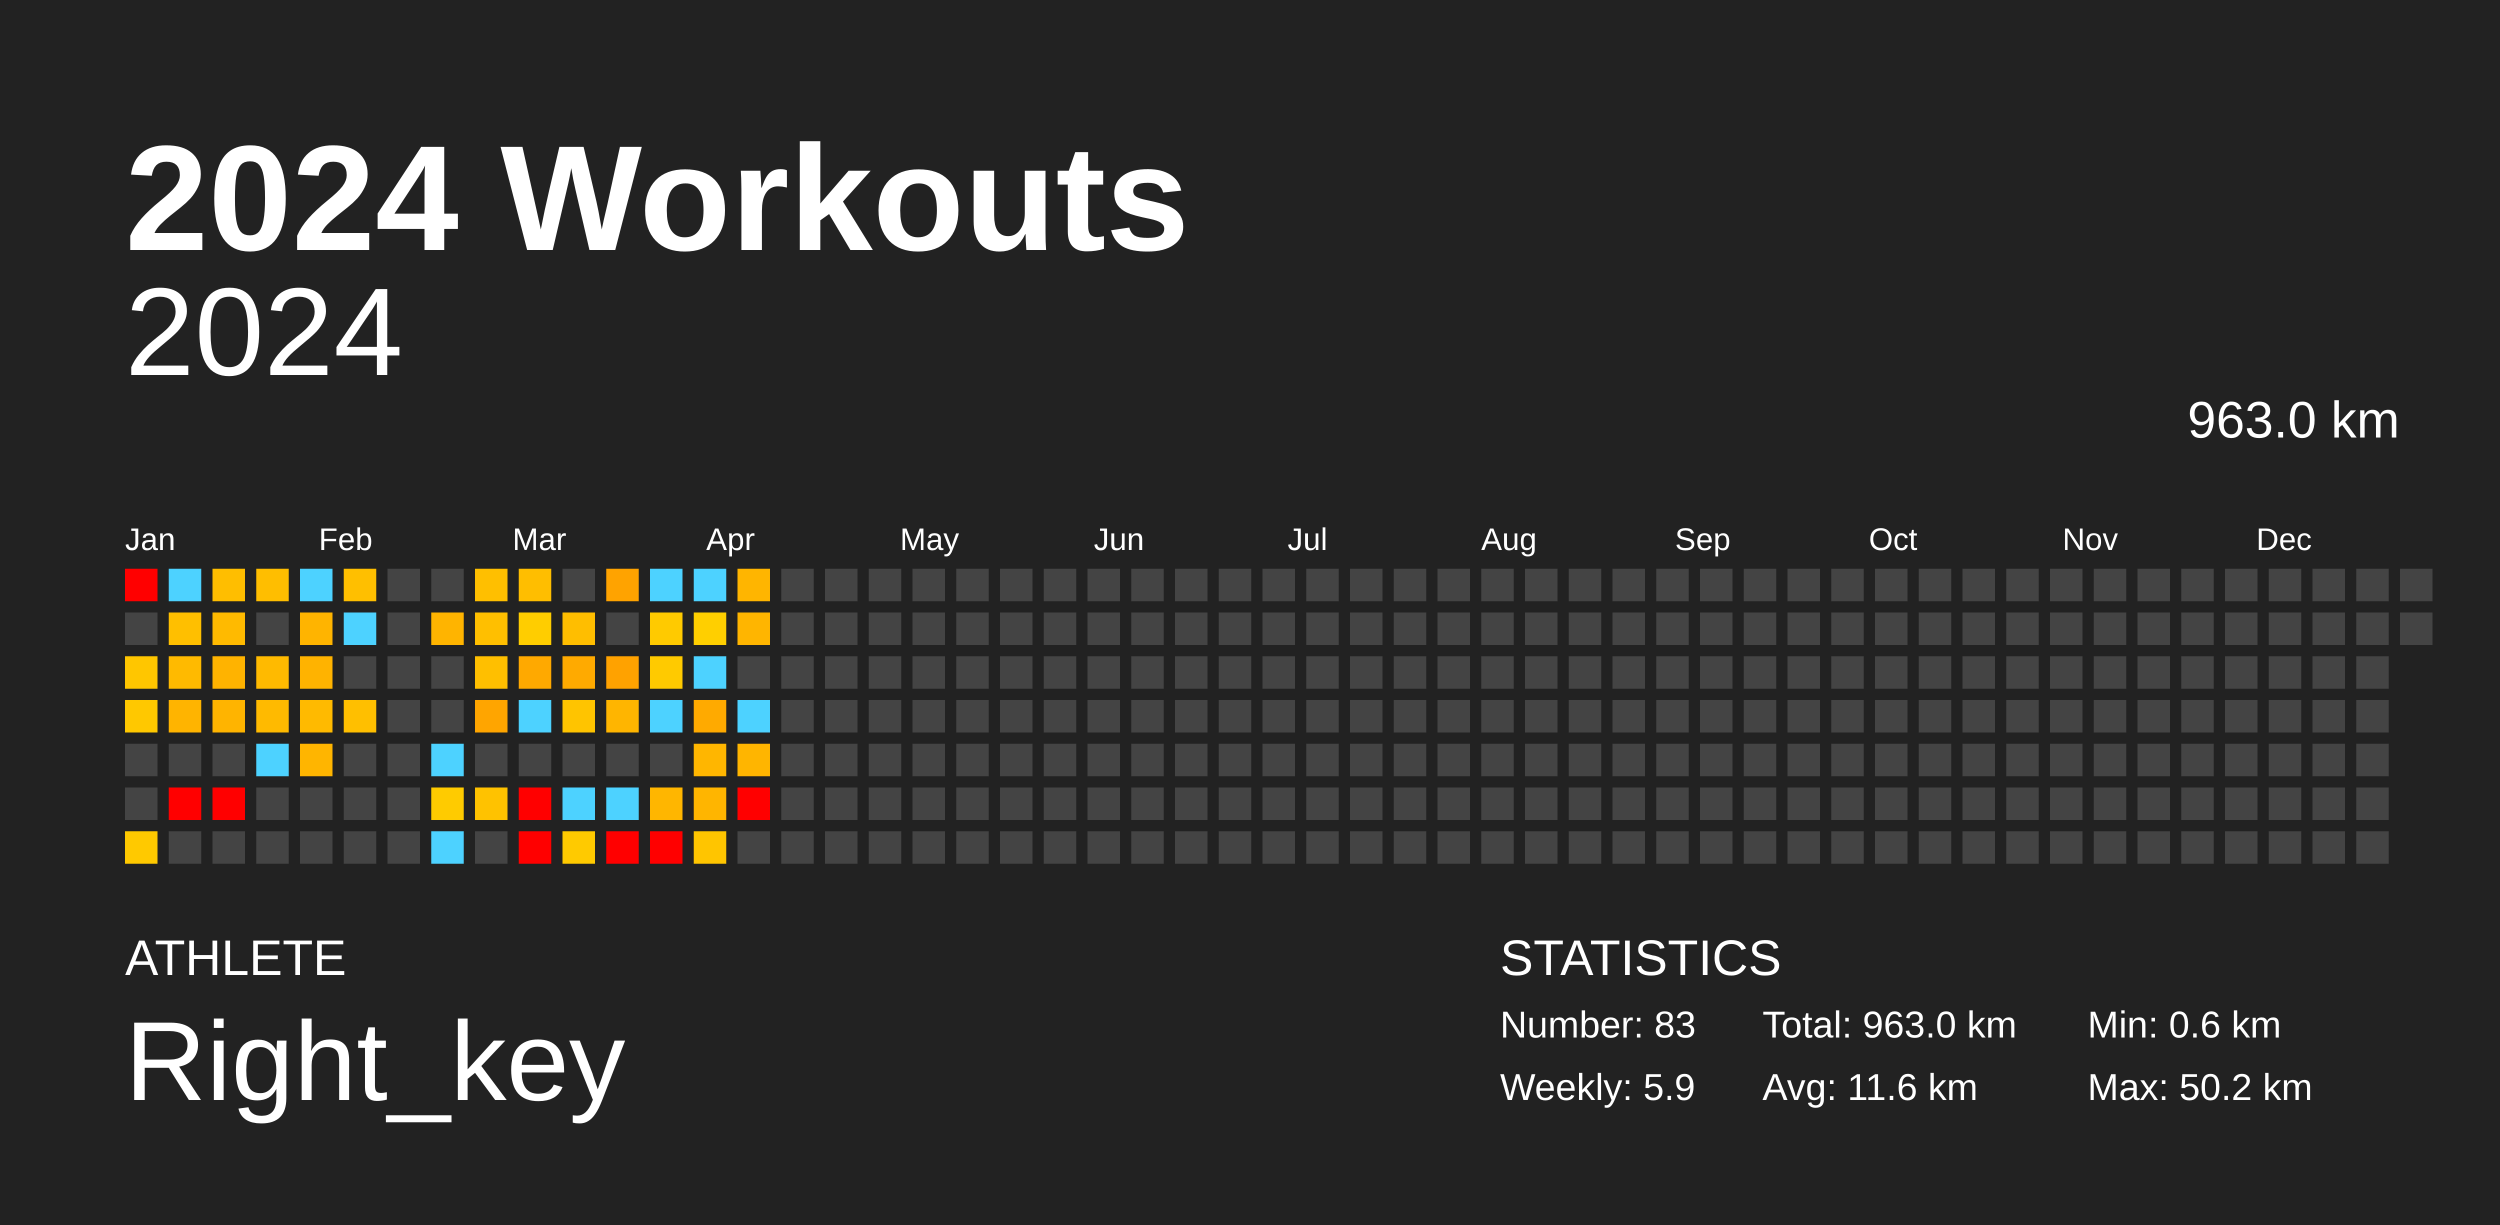
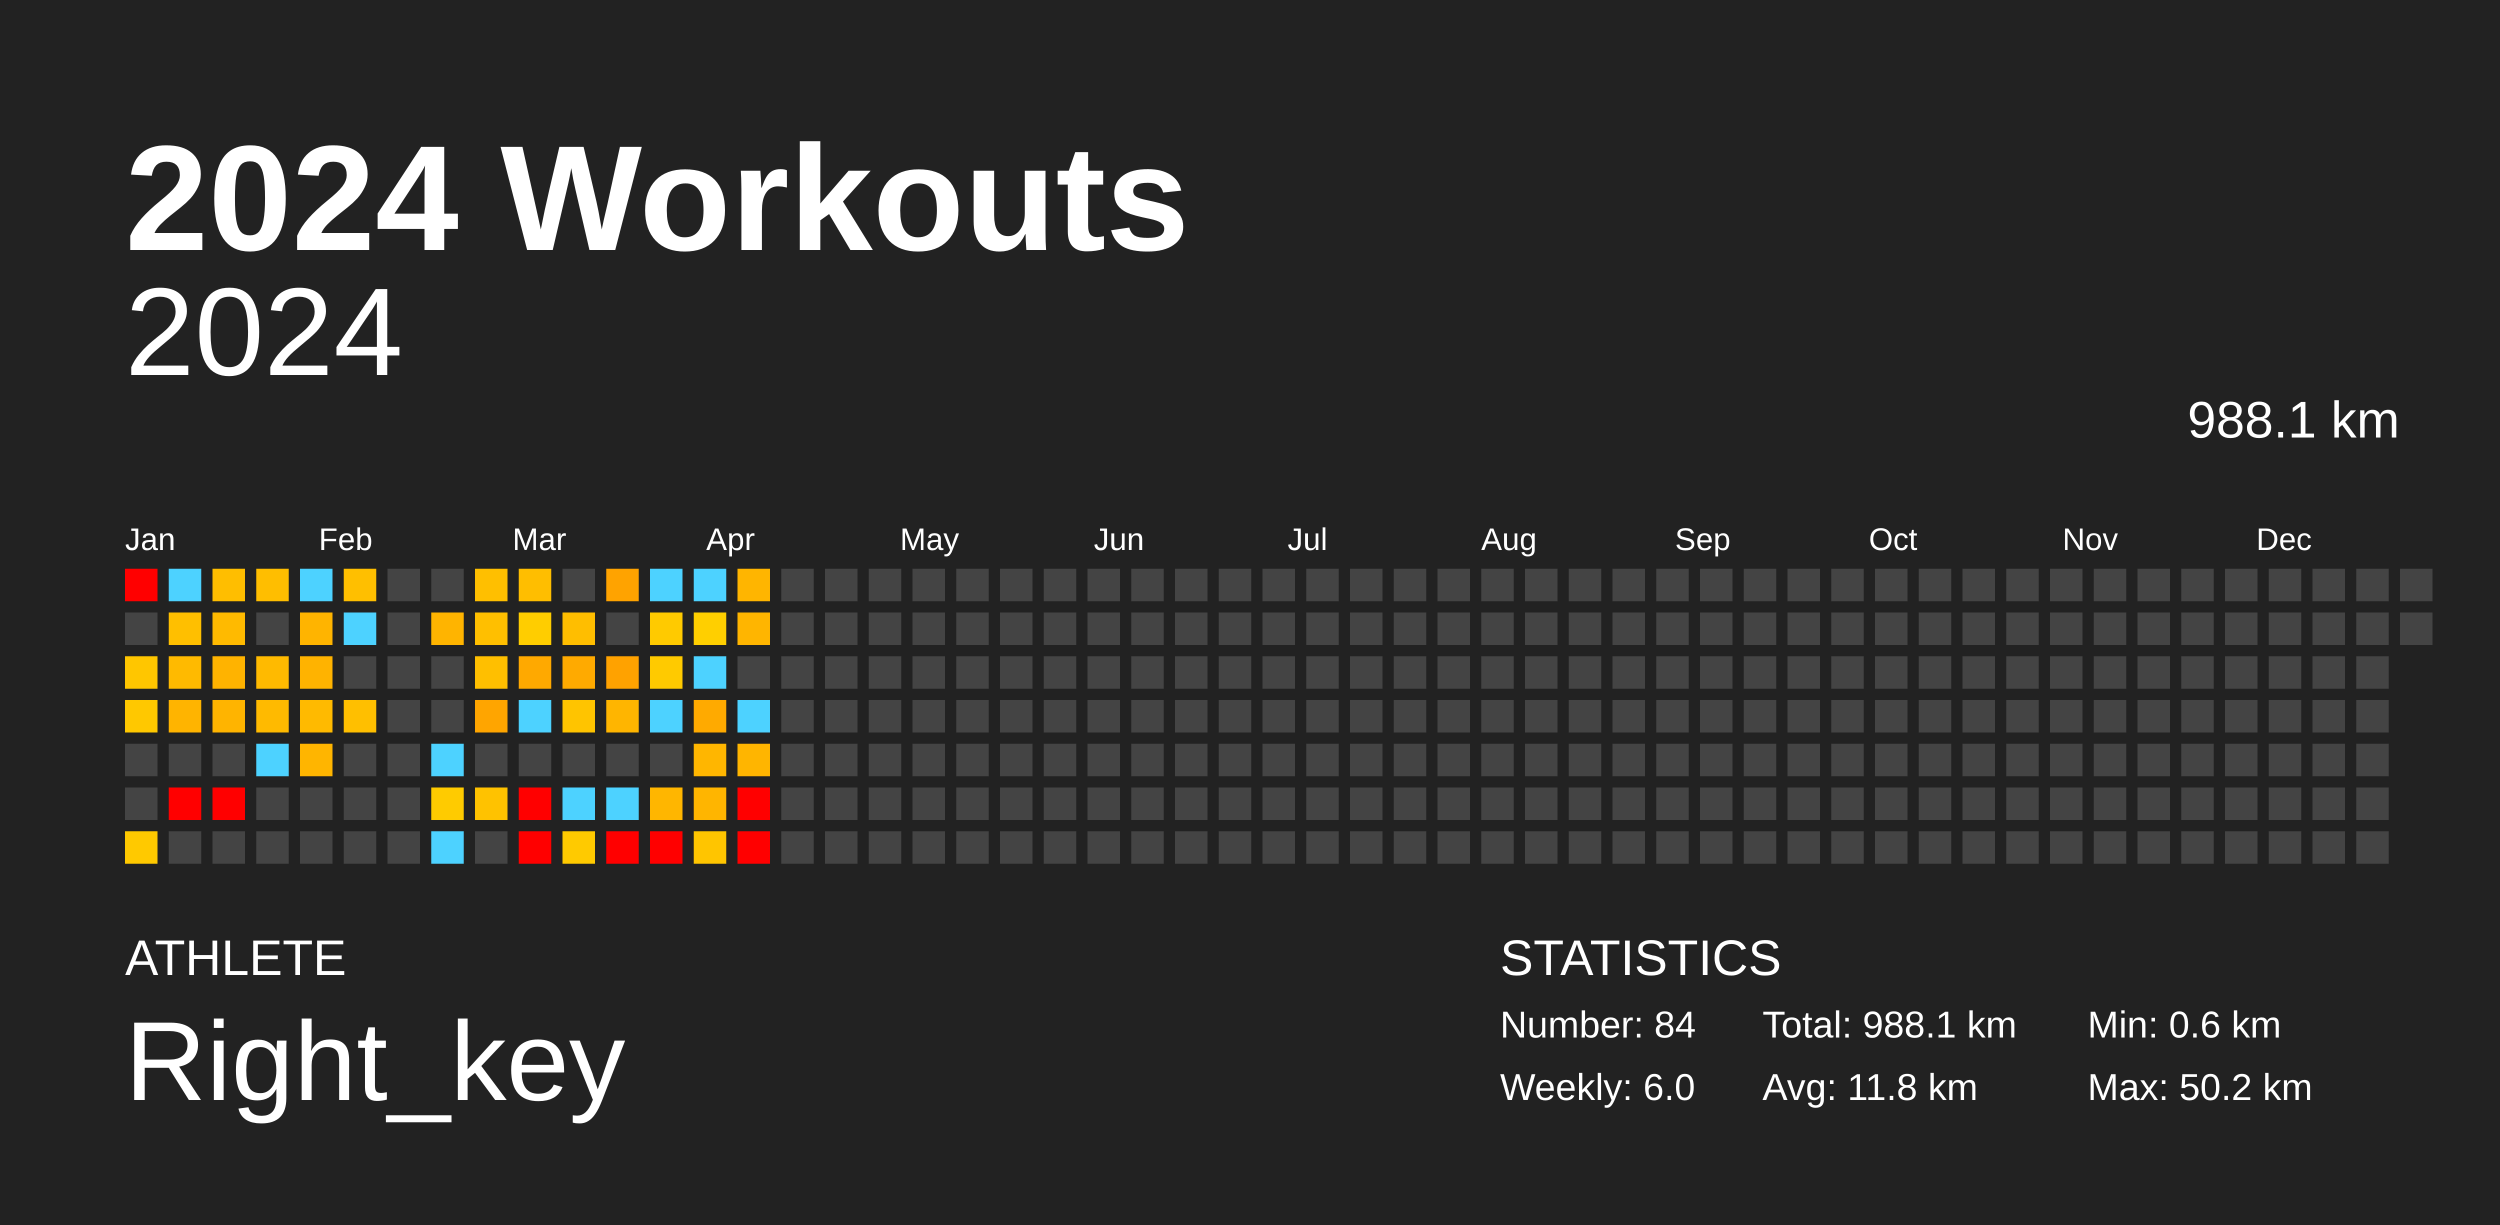
<svg xmlns="http://www.w3.org/2000/svg" baseProfile="full" height="98mm" version="1.1" viewBox="0,0,200,98" width="200mm">
  <defs />
  <rect fill="#222222" height="98" width="200" x="0" y="0" />
  <text fill="#FFFFFF" style="font-size:12px; font-family:Arial; font-weight:bold;" x="10" y="20">2024 Workouts</text>
  <text fill="#FFFFFF" style="font-size:4px; font-family:Arial" x="10" y="78">ATHLETE</text>
  <text fill="#FFFFFF" style="font-size:9px; font-family:Arial" x="10" y="88">Right_key</text>
  <text fill="#FFFFFF" style="font-size:4px; font-family:Arial" x="120" y="78">STATISTICS</text>
-   <text fill="#FFFFFF" style="font-size:3px; font-family:Arial" x="120" y="83">Number: 83</text>
-   <text fill="#FFFFFF" style="font-size:3px; font-family:Arial" x="120" y="88">Weekly: 5.9</text>
-   <text fill="#FFFFFF" style="font-size:3px; font-family:Arial" x="141" y="83">Total: 963.0 km</text>
-   <text fill="#FFFFFF" style="font-size:3px; font-family:Arial" x="141" y="88">Avg: 11.6 km</text>
+   <text fill="#FFFFFF" style="font-size:3px; font-family:Arial" x="120" y="83">Number: 84</text>
+   <text fill="#FFFFFF" style="font-size:3px; font-family:Arial" x="120" y="88">Weekly: 6.0</text>
+   <text fill="#FFFFFF" style="font-size:3px; font-family:Arial" x="141" y="83">Total: 988.1 km</text>
+   <text fill="#FFFFFF" style="font-size:3px; font-family:Arial" x="141" y="88">Avg: 11.8 km</text>
  <text fill="#FFFFFF" style="font-size:3px; font-family:Arial" x="167" y="83">Min: 0.6 km</text>
  <text fill="#FFFFFF" style="font-size:3px; font-family:Arial" x="167" y="88">Max: 50.2 km</text>
  <text alignment-baseline="hanging" fill="#FFFFFF" style="font-size:10.0px; font-family:Arial;" x="10" y="30">2024</text>
-   <text alignment-baseline="hanging" fill="#FFFFFF" style="font-size:4.125px; font-family:Arial;" x="175" y="35">963.0 km</text>
+   <text alignment-baseline="hanging" fill="#FFFFFF" style="font-size:4.125px; font-family:Arial;" x="175" y="35">988.1 km</text>
  <text fill="#FFFFFF" style="font-size:2.5px; font-family:Arial" x="10.0" y="44">Jan</text>
  <text fill="#FFFFFF" style="font-size:2.5px; font-family:Arial" x="25.5" y="44">Feb</text>
  <text fill="#FFFFFF" style="font-size:2.5px; font-family:Arial" x="41.0" y="44">Mar</text>
  <text fill="#FFFFFF" style="font-size:2.5px; font-family:Arial" x="56.5" y="44">Apr</text>
  <text fill="#FFFFFF" style="font-size:2.5px; font-family:Arial" x="72.0" y="44">May</text>
  <text fill="#FFFFFF" style="font-size:2.5px; font-family:Arial" x="87.5" y="44">Jun</text>
  <text fill="#FFFFFF" style="font-size:2.5px; font-family:Arial" x="103.0" y="44">Jul</text>
  <text fill="#FFFFFF" style="font-size:2.5px; font-family:Arial" x="118.5" y="44">Aug</text>
  <text fill="#FFFFFF" style="font-size:2.5px; font-family:Arial" x="134.0" y="44">Sep</text>
  <text fill="#FFFFFF" style="font-size:2.5px; font-family:Arial" x="149.5" y="44">Oct</text>
  <text fill="#FFFFFF" style="font-size:2.5px; font-family:Arial" x="165.0" y="44">Nov</text>
  <text fill="#FFFFFF" style="font-size:2.5px; font-family:Arial" x="180.5" y="44">Dec</text>
  <rect fill="red" height="2.6" width="2.6" x="10.0" y="45.5" />
  <rect fill="#444444" height="2.6" width="2.6" x="10.0" y="49.0" />
  <rect fill="#ffc600" height="2.6" width="2.6" x="10.0" y="52.5" />
  <rect fill="#ffc800" height="2.6" width="2.6" x="10.0" y="56.0" />
  <rect fill="#444444" height="2.6" width="2.6" x="10.0" y="59.5" />
  <rect fill="#444444" height="2.6" width="2.6" x="10.0" y="63.0" />
  <rect fill="#ffc900" height="2.6" width="2.6" x="10.0" y="66.5" />
  <rect fill="#4dd2ff" height="2.6" width="2.6" x="13.5" y="45.5" />
  <rect fill="#ffbf00" height="2.6" width="2.6" x="13.5" y="49.0" />
  <rect fill="#ffba00" height="2.6" width="2.6" x="13.5" y="52.5" />
  <rect fill="#ffb400" height="2.6" width="2.6" x="13.5" y="56.0" />
  <rect fill="#444444" height="2.6" width="2.6" x="13.5" y="59.5" />
  <rect fill="red" height="2.6" width="2.6" x="13.5" y="63.0" />
  <rect fill="#444444" height="2.6" width="2.6" x="13.5" y="66.5" />
  <rect fill="#ffbe00" height="2.6" width="2.6" x="17.0" y="45.5" />
  <rect fill="#ffba00" height="2.6" width="2.6" x="17.0" y="49.0" />
  <rect fill="#ffb300" height="2.6" width="2.6" x="17.0" y="52.5" />
  <rect fill="#ffb400" height="2.6" width="2.6" x="17.0" y="56.0" />
  <rect fill="#444444" height="2.6" width="2.6" x="17.0" y="59.5" />
  <rect fill="red" height="2.6" width="2.6" x="17.0" y="63.0" />
  <rect fill="#444444" height="2.6" width="2.6" x="17.0" y="66.5" />
  <rect fill="#ffbe00" height="2.6" width="2.6" x="20.5" y="45.5" />
  <rect fill="#444444" height="2.6" width="2.6" x="20.5" y="49.0" />
  <rect fill="#ffba00" height="2.6" width="2.6" x="20.5" y="52.5" />
  <rect fill="#ffba00" height="2.6" width="2.6" x="20.5" y="56.0" />
  <rect fill="#4dd2ff" height="2.6" width="2.6" x="20.5" y="59.5" />
  <rect fill="#444444" height="2.6" width="2.6" x="20.5" y="63.0" />
  <rect fill="#444444" height="2.6" width="2.6" x="20.5" y="66.5" />
  <rect fill="#4dd2ff" height="2.6" width="2.6" x="24.0" y="45.5" />
  <rect fill="#ffb400" height="2.6" width="2.6" x="24.0" y="49.0" />
  <rect fill="#ffb300" height="2.6" width="2.6" x="24.0" y="52.5" />
  <rect fill="#ffba00" height="2.6" width="2.6" x="24.0" y="56.0" />
  <rect fill="#ffb500" height="2.6" width="2.6" x="24.0" y="59.5" />
  <rect fill="#444444" height="2.6" width="2.6" x="24.0" y="63.0" />
  <rect fill="#444444" height="2.6" width="2.6" x="24.0" y="66.5" />
  <rect fill="#ffbf00" height="2.6" width="2.6" x="27.5" y="45.5" />
  <rect fill="#4dd2ff" height="2.6" width="2.6" x="27.5" y="49.0" />
  <rect fill="#444444" height="2.6" width="2.6" x="27.5" y="52.5" />
  <rect fill="#ffbf00" height="2.6" width="2.6" x="27.5" y="56.0" />
  <rect fill="#444444" height="2.6" width="2.6" x="27.5" y="59.5" />
  <rect fill="#444444" height="2.6" width="2.6" x="27.5" y="63.0" />
  <rect fill="#444444" height="2.6" width="2.6" x="27.5" y="66.5" />
  <rect fill="#444444" height="2.6" width="2.6" x="31.0" y="45.5" />
  <rect fill="#444444" height="2.6" width="2.6" x="31.0" y="49.0" />
  <rect fill="#444444" height="2.6" width="2.6" x="31.0" y="52.5" />
  <rect fill="#444444" height="2.6" width="2.6" x="31.0" y="56.0" />
  <rect fill="#444444" height="2.6" width="2.6" x="31.0" y="59.5" />
  <rect fill="#444444" height="2.6" width="2.6" x="31.0" y="63.0" />
  <rect fill="#444444" height="2.6" width="2.6" x="31.0" y="66.5" />
  <rect fill="#444444" height="2.6" width="2.6" x="34.5" y="45.5" />
  <rect fill="#ffb400" height="2.6" width="2.6" x="34.5" y="49.0" />
  <rect fill="#444444" height="2.6" width="2.6" x="34.5" y="52.5" />
  <rect fill="#444444" height="2.6" width="2.6" x="34.5" y="56.0" />
  <rect fill="#4dd2ff" height="2.6" width="2.6" x="34.5" y="59.5" />
  <rect fill="#ffcb00" height="2.6" width="2.6" x="34.5" y="63.0" />
  <rect fill="#4dd2ff" height="2.6" width="2.6" x="34.5" y="66.5" />
  <rect fill="#ffbf00" height="2.6" width="2.6" x="38.0" y="45.5" />
  <rect fill="#ffbf00" height="2.6" width="2.6" x="38.0" y="49.0" />
  <rect fill="#ffbf00" height="2.6" width="2.6" x="38.0" y="52.5" />
  <rect fill="#ffa500" height="2.6" width="2.6" x="38.0" y="56.0" />
  <rect fill="#444444" height="2.6" width="2.6" x="38.0" y="59.5" />
  <rect fill="#ffc200" height="2.6" width="2.6" x="38.0" y="63.0" />
  <rect fill="#444444" height="2.6" width="2.6" x="38.0" y="66.5" />
  <rect fill="#ffbe00" height="2.6" width="2.6" x="41.5" y="45.5" />
  <rect fill="#ffcd00" height="2.6" width="2.6" x="41.5" y="49.0" />
  <rect fill="#ffa900" height="2.6" width="2.6" x="41.5" y="52.5" />
  <rect fill="#4dd2ff" height="2.6" width="2.6" x="41.5" y="56.0" />
  <rect fill="#444444" height="2.6" width="2.6" x="41.5" y="59.5" />
  <rect fill="red" height="2.6" width="2.6" x="41.5" y="63.0" />
  <rect fill="red" height="2.6" width="2.6" x="41.5" y="66.5" />
  <rect fill="#444444" height="2.6" width="2.6" x="45.0" y="45.5" />
  <rect fill="#ffbe00" height="2.6" width="2.6" x="45.0" y="49.0" />
  <rect fill="#ffaa00" height="2.6" width="2.6" x="45.0" y="52.5" />
  <rect fill="#ffc400" height="2.6" width="2.6" x="45.0" y="56.0" />
  <rect fill="#444444" height="2.6" width="2.6" x="45.0" y="59.5" />
  <rect fill="#4dd2ff" height="2.6" width="2.6" x="45.0" y="63.0" />
  <rect fill="#ffca00" height="2.6" width="2.6" x="45.0" y="66.5" />
  <rect fill="#ffa300" height="2.6" width="2.6" x="48.5" y="45.5" />
  <rect fill="#444444" height="2.6" width="2.6" x="48.5" y="49.0" />
  <rect fill="#ffa200" height="2.6" width="2.6" x="48.5" y="52.5" />
  <rect fill="#ffb500" height="2.6" width="2.6" x="48.5" y="56.0" />
  <rect fill="#444444" height="2.6" width="2.6" x="48.5" y="59.5" />
  <rect fill="#4dd2ff" height="2.6" width="2.6" x="48.5" y="63.0" />
  <rect fill="red" height="2.6" width="2.6" x="48.5" y="66.5" />
  <rect fill="#4dd2ff" height="2.6" width="2.6" x="52.0" y="45.5" />
  <rect fill="#ffca00" height="2.6" width="2.6" x="52.0" y="49.0" />
  <rect fill="#ffca00" height="2.6" width="2.6" x="52.0" y="52.5" />
  <rect fill="#4dd2ff" height="2.6" width="2.6" x="52.0" y="56.0" />
  <rect fill="#444444" height="2.6" width="2.6" x="52.0" y="59.5" />
  <rect fill="#ffb600" height="2.6" width="2.6" x="52.0" y="63.0" />
  <rect fill="red" height="2.6" width="2.6" x="52.0" y="66.5" />
  <rect fill="#4dd2ff" height="2.6" width="2.6" x="55.5" y="45.5" />
  <rect fill="#ffcf00" height="2.6" width="2.6" x="55.5" y="49.0" />
  <rect fill="#4dd2ff" height="2.6" width="2.6" x="55.5" y="52.5" />
  <rect fill="#ffaa00" height="2.6" width="2.6" x="55.5" y="56.0" />
  <rect fill="#ffb600" height="2.6" width="2.6" x="55.5" y="59.5" />
  <rect fill="#ffb500" height="2.6" width="2.6" x="55.5" y="63.0" />
  <rect fill="#ffc500" height="2.6" width="2.6" x="55.5" y="66.5" />
  <rect fill="#ffb500" height="2.6" width="2.6" x="59.0" y="45.5" />
  <rect fill="#ffb500" height="2.6" width="2.6" x="59.0" y="49.0" />
  <rect fill="#444444" height="2.6" width="2.6" x="59.0" y="52.5" />
  <rect fill="#4dd2ff" height="2.6" width="2.6" x="59.0" y="56.0" />
  <rect fill="#ffb500" height="2.6" width="2.6" x="59.0" y="59.5" />
  <rect fill="red" height="2.6" width="2.6" x="59.0" y="63.0" />
-   <rect fill="#444444" height="2.6" width="2.6" x="59.0" y="66.5" />
+   <rect fill="red" height="2.6" width="2.6" x="59.0" y="66.5" />
  <rect fill="#444444" height="2.6" width="2.6" x="62.5" y="45.5" />
  <rect fill="#444444" height="2.6" width="2.6" x="62.5" y="49.0" />
  <rect fill="#444444" height="2.6" width="2.6" x="62.5" y="52.5" />
  <rect fill="#444444" height="2.6" width="2.6" x="62.5" y="56.0" />
  <rect fill="#444444" height="2.6" width="2.6" x="62.5" y="59.5" />
  <rect fill="#444444" height="2.6" width="2.6" x="62.5" y="63.0" />
  <rect fill="#444444" height="2.6" width="2.6" x="62.5" y="66.5" />
  <rect fill="#444444" height="2.6" width="2.6" x="66.0" y="45.5" />
  <rect fill="#444444" height="2.6" width="2.6" x="66.0" y="49.0" />
  <rect fill="#444444" height="2.6" width="2.6" x="66.0" y="52.5" />
  <rect fill="#444444" height="2.6" width="2.6" x="66.0" y="56.0" />
  <rect fill="#444444" height="2.6" width="2.6" x="66.0" y="59.5" />
  <rect fill="#444444" height="2.6" width="2.6" x="66.0" y="63.0" />
  <rect fill="#444444" height="2.6" width="2.6" x="66.0" y="66.5" />
  <rect fill="#444444" height="2.6" width="2.6" x="69.5" y="45.5" />
  <rect fill="#444444" height="2.6" width="2.6" x="69.5" y="49.0" />
  <rect fill="#444444" height="2.6" width="2.6" x="69.5" y="52.5" />
  <rect fill="#444444" height="2.6" width="2.6" x="69.5" y="56.0" />
  <rect fill="#444444" height="2.6" width="2.6" x="69.5" y="59.5" />
  <rect fill="#444444" height="2.6" width="2.6" x="69.5" y="63.0" />
  <rect fill="#444444" height="2.6" width="2.6" x="69.5" y="66.5" />
  <rect fill="#444444" height="2.6" width="2.6" x="73.0" y="45.5" />
  <rect fill="#444444" height="2.6" width="2.6" x="73.0" y="49.0" />
  <rect fill="#444444" height="2.6" width="2.6" x="73.0" y="52.5" />
  <rect fill="#444444" height="2.6" width="2.6" x="73.0" y="56.0" />
  <rect fill="#444444" height="2.6" width="2.6" x="73.0" y="59.5" />
  <rect fill="#444444" height="2.6" width="2.6" x="73.0" y="63.0" />
  <rect fill="#444444" height="2.6" width="2.6" x="73.0" y="66.5" />
  <rect fill="#444444" height="2.6" width="2.6" x="76.5" y="45.5" />
  <rect fill="#444444" height="2.6" width="2.6" x="76.5" y="49.0" />
  <rect fill="#444444" height="2.6" width="2.6" x="76.5" y="52.5" />
  <rect fill="#444444" height="2.6" width="2.6" x="76.5" y="56.0" />
  <rect fill="#444444" height="2.6" width="2.6" x="76.5" y="59.5" />
  <rect fill="#444444" height="2.6" width="2.6" x="76.5" y="63.0" />
  <rect fill="#444444" height="2.6" width="2.6" x="76.5" y="66.5" />
  <rect fill="#444444" height="2.6" width="2.6" x="80.0" y="45.5" />
  <rect fill="#444444" height="2.6" width="2.6" x="80.0" y="49.0" />
  <rect fill="#444444" height="2.6" width="2.6" x="80.0" y="52.5" />
  <rect fill="#444444" height="2.6" width="2.6" x="80.0" y="56.0" />
  <rect fill="#444444" height="2.6" width="2.6" x="80.0" y="59.5" />
  <rect fill="#444444" height="2.6" width="2.6" x="80.0" y="63.0" />
  <rect fill="#444444" height="2.6" width="2.6" x="80.0" y="66.5" />
  <rect fill="#444444" height="2.6" width="2.6" x="83.5" y="45.5" />
  <rect fill="#444444" height="2.6" width="2.6" x="83.5" y="49.0" />
  <rect fill="#444444" height="2.6" width="2.6" x="83.5" y="52.5" />
  <rect fill="#444444" height="2.6" width="2.6" x="83.5" y="56.0" />
  <rect fill="#444444" height="2.6" width="2.6" x="83.5" y="59.5" />
  <rect fill="#444444" height="2.6" width="2.6" x="83.5" y="63.0" />
  <rect fill="#444444" height="2.6" width="2.6" x="83.5" y="66.5" />
  <rect fill="#444444" height="2.6" width="2.6" x="87.0" y="45.5" />
  <rect fill="#444444" height="2.6" width="2.6" x="87.0" y="49.0" />
  <rect fill="#444444" height="2.6" width="2.6" x="87.0" y="52.5" />
  <rect fill="#444444" height="2.6" width="2.6" x="87.0" y="56.0" />
  <rect fill="#444444" height="2.6" width="2.6" x="87.0" y="59.5" />
  <rect fill="#444444" height="2.6" width="2.6" x="87.0" y="63.0" />
  <rect fill="#444444" height="2.6" width="2.6" x="87.0" y="66.5" />
  <rect fill="#444444" height="2.6" width="2.6" x="90.5" y="45.5" />
  <rect fill="#444444" height="2.6" width="2.6" x="90.5" y="49.0" />
  <rect fill="#444444" height="2.6" width="2.6" x="90.5" y="52.5" />
  <rect fill="#444444" height="2.6" width="2.6" x="90.5" y="56.0" />
  <rect fill="#444444" height="2.6" width="2.6" x="90.5" y="59.5" />
  <rect fill="#444444" height="2.6" width="2.6" x="90.5" y="63.0" />
  <rect fill="#444444" height="2.6" width="2.6" x="90.5" y="66.5" />
  <rect fill="#444444" height="2.6" width="2.6" x="94.0" y="45.5" />
  <rect fill="#444444" height="2.6" width="2.6" x="94.0" y="49.0" />
  <rect fill="#444444" height="2.6" width="2.6" x="94.0" y="52.5" />
  <rect fill="#444444" height="2.6" width="2.6" x="94.0" y="56.0" />
  <rect fill="#444444" height="2.6" width="2.6" x="94.0" y="59.5" />
  <rect fill="#444444" height="2.6" width="2.6" x="94.0" y="63.0" />
  <rect fill="#444444" height="2.6" width="2.6" x="94.0" y="66.5" />
  <rect fill="#444444" height="2.6" width="2.6" x="97.5" y="45.5" />
  <rect fill="#444444" height="2.6" width="2.6" x="97.5" y="49.0" />
  <rect fill="#444444" height="2.6" width="2.6" x="97.5" y="52.5" />
  <rect fill="#444444" height="2.6" width="2.6" x="97.5" y="56.0" />
  <rect fill="#444444" height="2.6" width="2.6" x="97.5" y="59.5" />
  <rect fill="#444444" height="2.6" width="2.6" x="97.5" y="63.0" />
  <rect fill="#444444" height="2.6" width="2.6" x="97.5" y="66.5" />
  <rect fill="#444444" height="2.6" width="2.6" x="101.0" y="45.5" />
  <rect fill="#444444" height="2.6" width="2.6" x="101.0" y="49.0" />
  <rect fill="#444444" height="2.6" width="2.6" x="101.0" y="52.5" />
  <rect fill="#444444" height="2.6" width="2.6" x="101.0" y="56.0" />
  <rect fill="#444444" height="2.6" width="2.6" x="101.0" y="59.5" />
  <rect fill="#444444" height="2.6" width="2.6" x="101.0" y="63.0" />
  <rect fill="#444444" height="2.6" width="2.6" x="101.0" y="66.5" />
  <rect fill="#444444" height="2.6" width="2.6" x="104.5" y="45.5" />
  <rect fill="#444444" height="2.6" width="2.6" x="104.5" y="49.0" />
  <rect fill="#444444" height="2.6" width="2.6" x="104.5" y="52.5" />
  <rect fill="#444444" height="2.6" width="2.6" x="104.5" y="56.0" />
  <rect fill="#444444" height="2.6" width="2.6" x="104.5" y="59.5" />
  <rect fill="#444444" height="2.6" width="2.6" x="104.5" y="63.0" />
  <rect fill="#444444" height="2.6" width="2.6" x="104.5" y="66.5" />
  <rect fill="#444444" height="2.6" width="2.6" x="108.0" y="45.5" />
  <rect fill="#444444" height="2.6" width="2.6" x="108.0" y="49.0" />
  <rect fill="#444444" height="2.6" width="2.6" x="108.0" y="52.5" />
  <rect fill="#444444" height="2.6" width="2.6" x="108.0" y="56.0" />
  <rect fill="#444444" height="2.6" width="2.6" x="108.0" y="59.5" />
  <rect fill="#444444" height="2.6" width="2.6" x="108.0" y="63.0" />
  <rect fill="#444444" height="2.6" width="2.6" x="108.0" y="66.5" />
  <rect fill="#444444" height="2.6" width="2.6" x="111.5" y="45.5" />
  <rect fill="#444444" height="2.6" width="2.6" x="111.5" y="49.0" />
  <rect fill="#444444" height="2.6" width="2.6" x="111.5" y="52.5" />
  <rect fill="#444444" height="2.6" width="2.6" x="111.5" y="56.0" />
  <rect fill="#444444" height="2.6" width="2.6" x="111.5" y="59.5" />
  <rect fill="#444444" height="2.6" width="2.6" x="111.5" y="63.0" />
  <rect fill="#444444" height="2.6" width="2.6" x="111.5" y="66.5" />
  <rect fill="#444444" height="2.6" width="2.6" x="115.0" y="45.5" />
  <rect fill="#444444" height="2.6" width="2.6" x="115.0" y="49.0" />
  <rect fill="#444444" height="2.6" width="2.6" x="115.0" y="52.5" />
  <rect fill="#444444" height="2.6" width="2.6" x="115.0" y="56.0" />
  <rect fill="#444444" height="2.6" width="2.6" x="115.0" y="59.5" />
  <rect fill="#444444" height="2.6" width="2.6" x="115.0" y="63.0" />
  <rect fill="#444444" height="2.6" width="2.6" x="115.0" y="66.5" />
  <rect fill="#444444" height="2.6" width="2.6" x="118.5" y="45.5" />
  <rect fill="#444444" height="2.6" width="2.6" x="118.5" y="49.0" />
  <rect fill="#444444" height="2.6" width="2.6" x="118.5" y="52.5" />
  <rect fill="#444444" height="2.6" width="2.6" x="118.5" y="56.0" />
  <rect fill="#444444" height="2.6" width="2.6" x="118.5" y="59.5" />
  <rect fill="#444444" height="2.6" width="2.6" x="118.5" y="63.0" />
  <rect fill="#444444" height="2.6" width="2.6" x="118.5" y="66.5" />
  <rect fill="#444444" height="2.6" width="2.6" x="122.0" y="45.5" />
  <rect fill="#444444" height="2.6" width="2.6" x="122.0" y="49.0" />
  <rect fill="#444444" height="2.6" width="2.6" x="122.0" y="52.5" />
  <rect fill="#444444" height="2.6" width="2.6" x="122.0" y="56.0" />
  <rect fill="#444444" height="2.6" width="2.6" x="122.0" y="59.5" />
  <rect fill="#444444" height="2.6" width="2.6" x="122.0" y="63.0" />
  <rect fill="#444444" height="2.6" width="2.6" x="122.0" y="66.5" />
  <rect fill="#444444" height="2.6" width="2.6" x="125.5" y="45.5" />
  <rect fill="#444444" height="2.6" width="2.6" x="125.5" y="49.0" />
  <rect fill="#444444" height="2.6" width="2.6" x="125.5" y="52.5" />
  <rect fill="#444444" height="2.6" width="2.6" x="125.5" y="56.0" />
  <rect fill="#444444" height="2.6" width="2.6" x="125.5" y="59.5" />
  <rect fill="#444444" height="2.6" width="2.6" x="125.5" y="63.0" />
  <rect fill="#444444" height="2.6" width="2.6" x="125.5" y="66.5" />
  <rect fill="#444444" height="2.6" width="2.6" x="129.0" y="45.5" />
  <rect fill="#444444" height="2.6" width="2.6" x="129.0" y="49.0" />
  <rect fill="#444444" height="2.6" width="2.6" x="129.0" y="52.5" />
  <rect fill="#444444" height="2.6" width="2.6" x="129.0" y="56.0" />
  <rect fill="#444444" height="2.6" width="2.6" x="129.0" y="59.5" />
  <rect fill="#444444" height="2.6" width="2.6" x="129.0" y="63.0" />
  <rect fill="#444444" height="2.6" width="2.6" x="129.0" y="66.5" />
  <rect fill="#444444" height="2.6" width="2.6" x="132.5" y="45.5" />
  <rect fill="#444444" height="2.6" width="2.6" x="132.5" y="49.0" />
  <rect fill="#444444" height="2.6" width="2.6" x="132.5" y="52.5" />
  <rect fill="#444444" height="2.6" width="2.6" x="132.5" y="56.0" />
  <rect fill="#444444" height="2.6" width="2.6" x="132.5" y="59.5" />
  <rect fill="#444444" height="2.6" width="2.6" x="132.5" y="63.0" />
  <rect fill="#444444" height="2.6" width="2.6" x="132.5" y="66.5" />
  <rect fill="#444444" height="2.6" width="2.6" x="136.0" y="45.5" />
  <rect fill="#444444" height="2.6" width="2.6" x="136.0" y="49.0" />
  <rect fill="#444444" height="2.6" width="2.6" x="136.0" y="52.5" />
  <rect fill="#444444" height="2.6" width="2.6" x="136.0" y="56.0" />
  <rect fill="#444444" height="2.6" width="2.6" x="136.0" y="59.5" />
  <rect fill="#444444" height="2.6" width="2.6" x="136.0" y="63.0" />
  <rect fill="#444444" height="2.6" width="2.6" x="136.0" y="66.5" />
  <rect fill="#444444" height="2.6" width="2.6" x="139.5" y="45.5" />
  <rect fill="#444444" height="2.6" width="2.6" x="139.5" y="49.0" />
  <rect fill="#444444" height="2.6" width="2.6" x="139.5" y="52.5" />
  <rect fill="#444444" height="2.6" width="2.6" x="139.5" y="56.0" />
  <rect fill="#444444" height="2.6" width="2.6" x="139.5" y="59.5" />
  <rect fill="#444444" height="2.6" width="2.6" x="139.5" y="63.0" />
  <rect fill="#444444" height="2.6" width="2.6" x="139.5" y="66.5" />
  <rect fill="#444444" height="2.6" width="2.6" x="143.0" y="45.5" />
  <rect fill="#444444" height="2.6" width="2.6" x="143.0" y="49.0" />
  <rect fill="#444444" height="2.6" width="2.6" x="143.0" y="52.5" />
  <rect fill="#444444" height="2.6" width="2.6" x="143.0" y="56.0" />
  <rect fill="#444444" height="2.6" width="2.6" x="143.0" y="59.5" />
  <rect fill="#444444" height="2.6" width="2.6" x="143.0" y="63.0" />
  <rect fill="#444444" height="2.6" width="2.6" x="143.0" y="66.5" />
  <rect fill="#444444" height="2.6" width="2.6" x="146.5" y="45.5" />
  <rect fill="#444444" height="2.6" width="2.6" x="146.5" y="49.0" />
  <rect fill="#444444" height="2.6" width="2.6" x="146.5" y="52.5" />
  <rect fill="#444444" height="2.6" width="2.6" x="146.5" y="56.0" />
  <rect fill="#444444" height="2.6" width="2.6" x="146.5" y="59.5" />
  <rect fill="#444444" height="2.6" width="2.6" x="146.5" y="63.0" />
  <rect fill="#444444" height="2.6" width="2.6" x="146.5" y="66.5" />
  <rect fill="#444444" height="2.6" width="2.6" x="150.0" y="45.5" />
  <rect fill="#444444" height="2.6" width="2.6" x="150.0" y="49.0" />
  <rect fill="#444444" height="2.6" width="2.6" x="150.0" y="52.5" />
  <rect fill="#444444" height="2.6" width="2.6" x="150.0" y="56.0" />
  <rect fill="#444444" height="2.6" width="2.6" x="150.0" y="59.5" />
  <rect fill="#444444" height="2.6" width="2.6" x="150.0" y="63.0" />
  <rect fill="#444444" height="2.6" width="2.6" x="150.0" y="66.5" />
  <rect fill="#444444" height="2.6" width="2.6" x="153.5" y="45.5" />
  <rect fill="#444444" height="2.6" width="2.6" x="153.5" y="49.0" />
  <rect fill="#444444" height="2.6" width="2.6" x="153.5" y="52.5" />
  <rect fill="#444444" height="2.6" width="2.6" x="153.5" y="56.0" />
  <rect fill="#444444" height="2.6" width="2.6" x="153.5" y="59.5" />
  <rect fill="#444444" height="2.6" width="2.6" x="153.5" y="63.0" />
  <rect fill="#444444" height="2.6" width="2.6" x="153.5" y="66.5" />
  <rect fill="#444444" height="2.6" width="2.6" x="157.0" y="45.5" />
  <rect fill="#444444" height="2.6" width="2.6" x="157.0" y="49.0" />
  <rect fill="#444444" height="2.6" width="2.6" x="157.0" y="52.5" />
  <rect fill="#444444" height="2.6" width="2.6" x="157.0" y="56.0" />
  <rect fill="#444444" height="2.6" width="2.6" x="157.0" y="59.5" />
  <rect fill="#444444" height="2.6" width="2.6" x="157.0" y="63.0" />
  <rect fill="#444444" height="2.6" width="2.6" x="157.0" y="66.5" />
  <rect fill="#444444" height="2.6" width="2.6" x="160.5" y="45.5" />
  <rect fill="#444444" height="2.6" width="2.6" x="160.5" y="49.0" />
  <rect fill="#444444" height="2.6" width="2.6" x="160.5" y="52.5" />
  <rect fill="#444444" height="2.6" width="2.6" x="160.5" y="56.0" />
  <rect fill="#444444" height="2.6" width="2.6" x="160.5" y="59.5" />
  <rect fill="#444444" height="2.6" width="2.6" x="160.5" y="63.0" />
  <rect fill="#444444" height="2.6" width="2.6" x="160.5" y="66.5" />
  <rect fill="#444444" height="2.6" width="2.6" x="164.0" y="45.5" />
  <rect fill="#444444" height="2.6" width="2.6" x="164.0" y="49.0" />
  <rect fill="#444444" height="2.6" width="2.6" x="164.0" y="52.5" />
  <rect fill="#444444" height="2.6" width="2.6" x="164.0" y="56.0" />
  <rect fill="#444444" height="2.6" width="2.6" x="164.0" y="59.5" />
  <rect fill="#444444" height="2.6" width="2.6" x="164.0" y="63.0" />
  <rect fill="#444444" height="2.6" width="2.6" x="164.0" y="66.5" />
  <rect fill="#444444" height="2.6" width="2.6" x="167.5" y="45.5" />
  <rect fill="#444444" height="2.6" width="2.6" x="167.5" y="49.0" />
  <rect fill="#444444" height="2.6" width="2.6" x="167.5" y="52.5" />
  <rect fill="#444444" height="2.6" width="2.6" x="167.5" y="56.0" />
  <rect fill="#444444" height="2.6" width="2.6" x="167.5" y="59.5" />
  <rect fill="#444444" height="2.6" width="2.6" x="167.5" y="63.0" />
  <rect fill="#444444" height="2.6" width="2.6" x="167.5" y="66.5" />
  <rect fill="#444444" height="2.6" width="2.6" x="171.0" y="45.5" />
  <rect fill="#444444" height="2.6" width="2.6" x="171.0" y="49.0" />
  <rect fill="#444444" height="2.6" width="2.6" x="171.0" y="52.5" />
  <rect fill="#444444" height="2.6" width="2.6" x="171.0" y="56.0" />
  <rect fill="#444444" height="2.6" width="2.6" x="171.0" y="59.5" />
  <rect fill="#444444" height="2.6" width="2.6" x="171.0" y="63.0" />
  <rect fill="#444444" height="2.6" width="2.6" x="171.0" y="66.5" />
  <rect fill="#444444" height="2.6" width="2.6" x="174.5" y="45.5" />
  <rect fill="#444444" height="2.6" width="2.6" x="174.5" y="49.0" />
  <rect fill="#444444" height="2.6" width="2.6" x="174.5" y="52.5" />
  <rect fill="#444444" height="2.6" width="2.6" x="174.5" y="56.0" />
  <rect fill="#444444" height="2.6" width="2.6" x="174.5" y="59.5" />
  <rect fill="#444444" height="2.6" width="2.6" x="174.5" y="63.0" />
  <rect fill="#444444" height="2.6" width="2.6" x="174.5" y="66.5" />
  <rect fill="#444444" height="2.6" width="2.6" x="178.0" y="45.5" />
  <rect fill="#444444" height="2.6" width="2.6" x="178.0" y="49.0" />
  <rect fill="#444444" height="2.6" width="2.6" x="178.0" y="52.5" />
  <rect fill="#444444" height="2.6" width="2.6" x="178.0" y="56.0" />
  <rect fill="#444444" height="2.6" width="2.6" x="178.0" y="59.5" />
  <rect fill="#444444" height="2.6" width="2.6" x="178.0" y="63.0" />
  <rect fill="#444444" height="2.6" width="2.6" x="178.0" y="66.5" />
  <rect fill="#444444" height="2.6" width="2.6" x="181.5" y="45.5" />
  <rect fill="#444444" height="2.6" width="2.6" x="181.5" y="49.0" />
  <rect fill="#444444" height="2.6" width="2.6" x="181.5" y="52.5" />
  <rect fill="#444444" height="2.6" width="2.6" x="181.5" y="56.0" />
  <rect fill="#444444" height="2.6" width="2.6" x="181.5" y="59.5" />
  <rect fill="#444444" height="2.6" width="2.6" x="181.5" y="63.0" />
  <rect fill="#444444" height="2.6" width="2.6" x="181.5" y="66.5" />
  <rect fill="#444444" height="2.6" width="2.6" x="185.0" y="45.5" />
  <rect fill="#444444" height="2.6" width="2.6" x="185.0" y="49.0" />
  <rect fill="#444444" height="2.6" width="2.6" x="185.0" y="52.5" />
  <rect fill="#444444" height="2.6" width="2.6" x="185.0" y="56.0" />
  <rect fill="#444444" height="2.6" width="2.6" x="185.0" y="59.5" />
  <rect fill="#444444" height="2.6" width="2.6" x="185.0" y="63.0" />
  <rect fill="#444444" height="2.6" width="2.6" x="185.0" y="66.5" />
  <rect fill="#444444" height="2.6" width="2.6" x="188.5" y="45.5" />
  <rect fill="#444444" height="2.6" width="2.6" x="188.5" y="49.0" />
  <rect fill="#444444" height="2.6" width="2.6" x="188.5" y="52.5" />
  <rect fill="#444444" height="2.6" width="2.6" x="188.5" y="56.0" />
  <rect fill="#444444" height="2.6" width="2.6" x="188.5" y="59.5" />
  <rect fill="#444444" height="2.6" width="2.6" x="188.5" y="63.0" />
  <rect fill="#444444" height="2.6" width="2.6" x="188.5" y="66.5" />
  <rect fill="#444444" height="2.6" width="2.6" x="192.0" y="45.5" />
  <rect fill="#444444" height="2.6" width="2.6" x="192.0" y="49.0" />
</svg>
